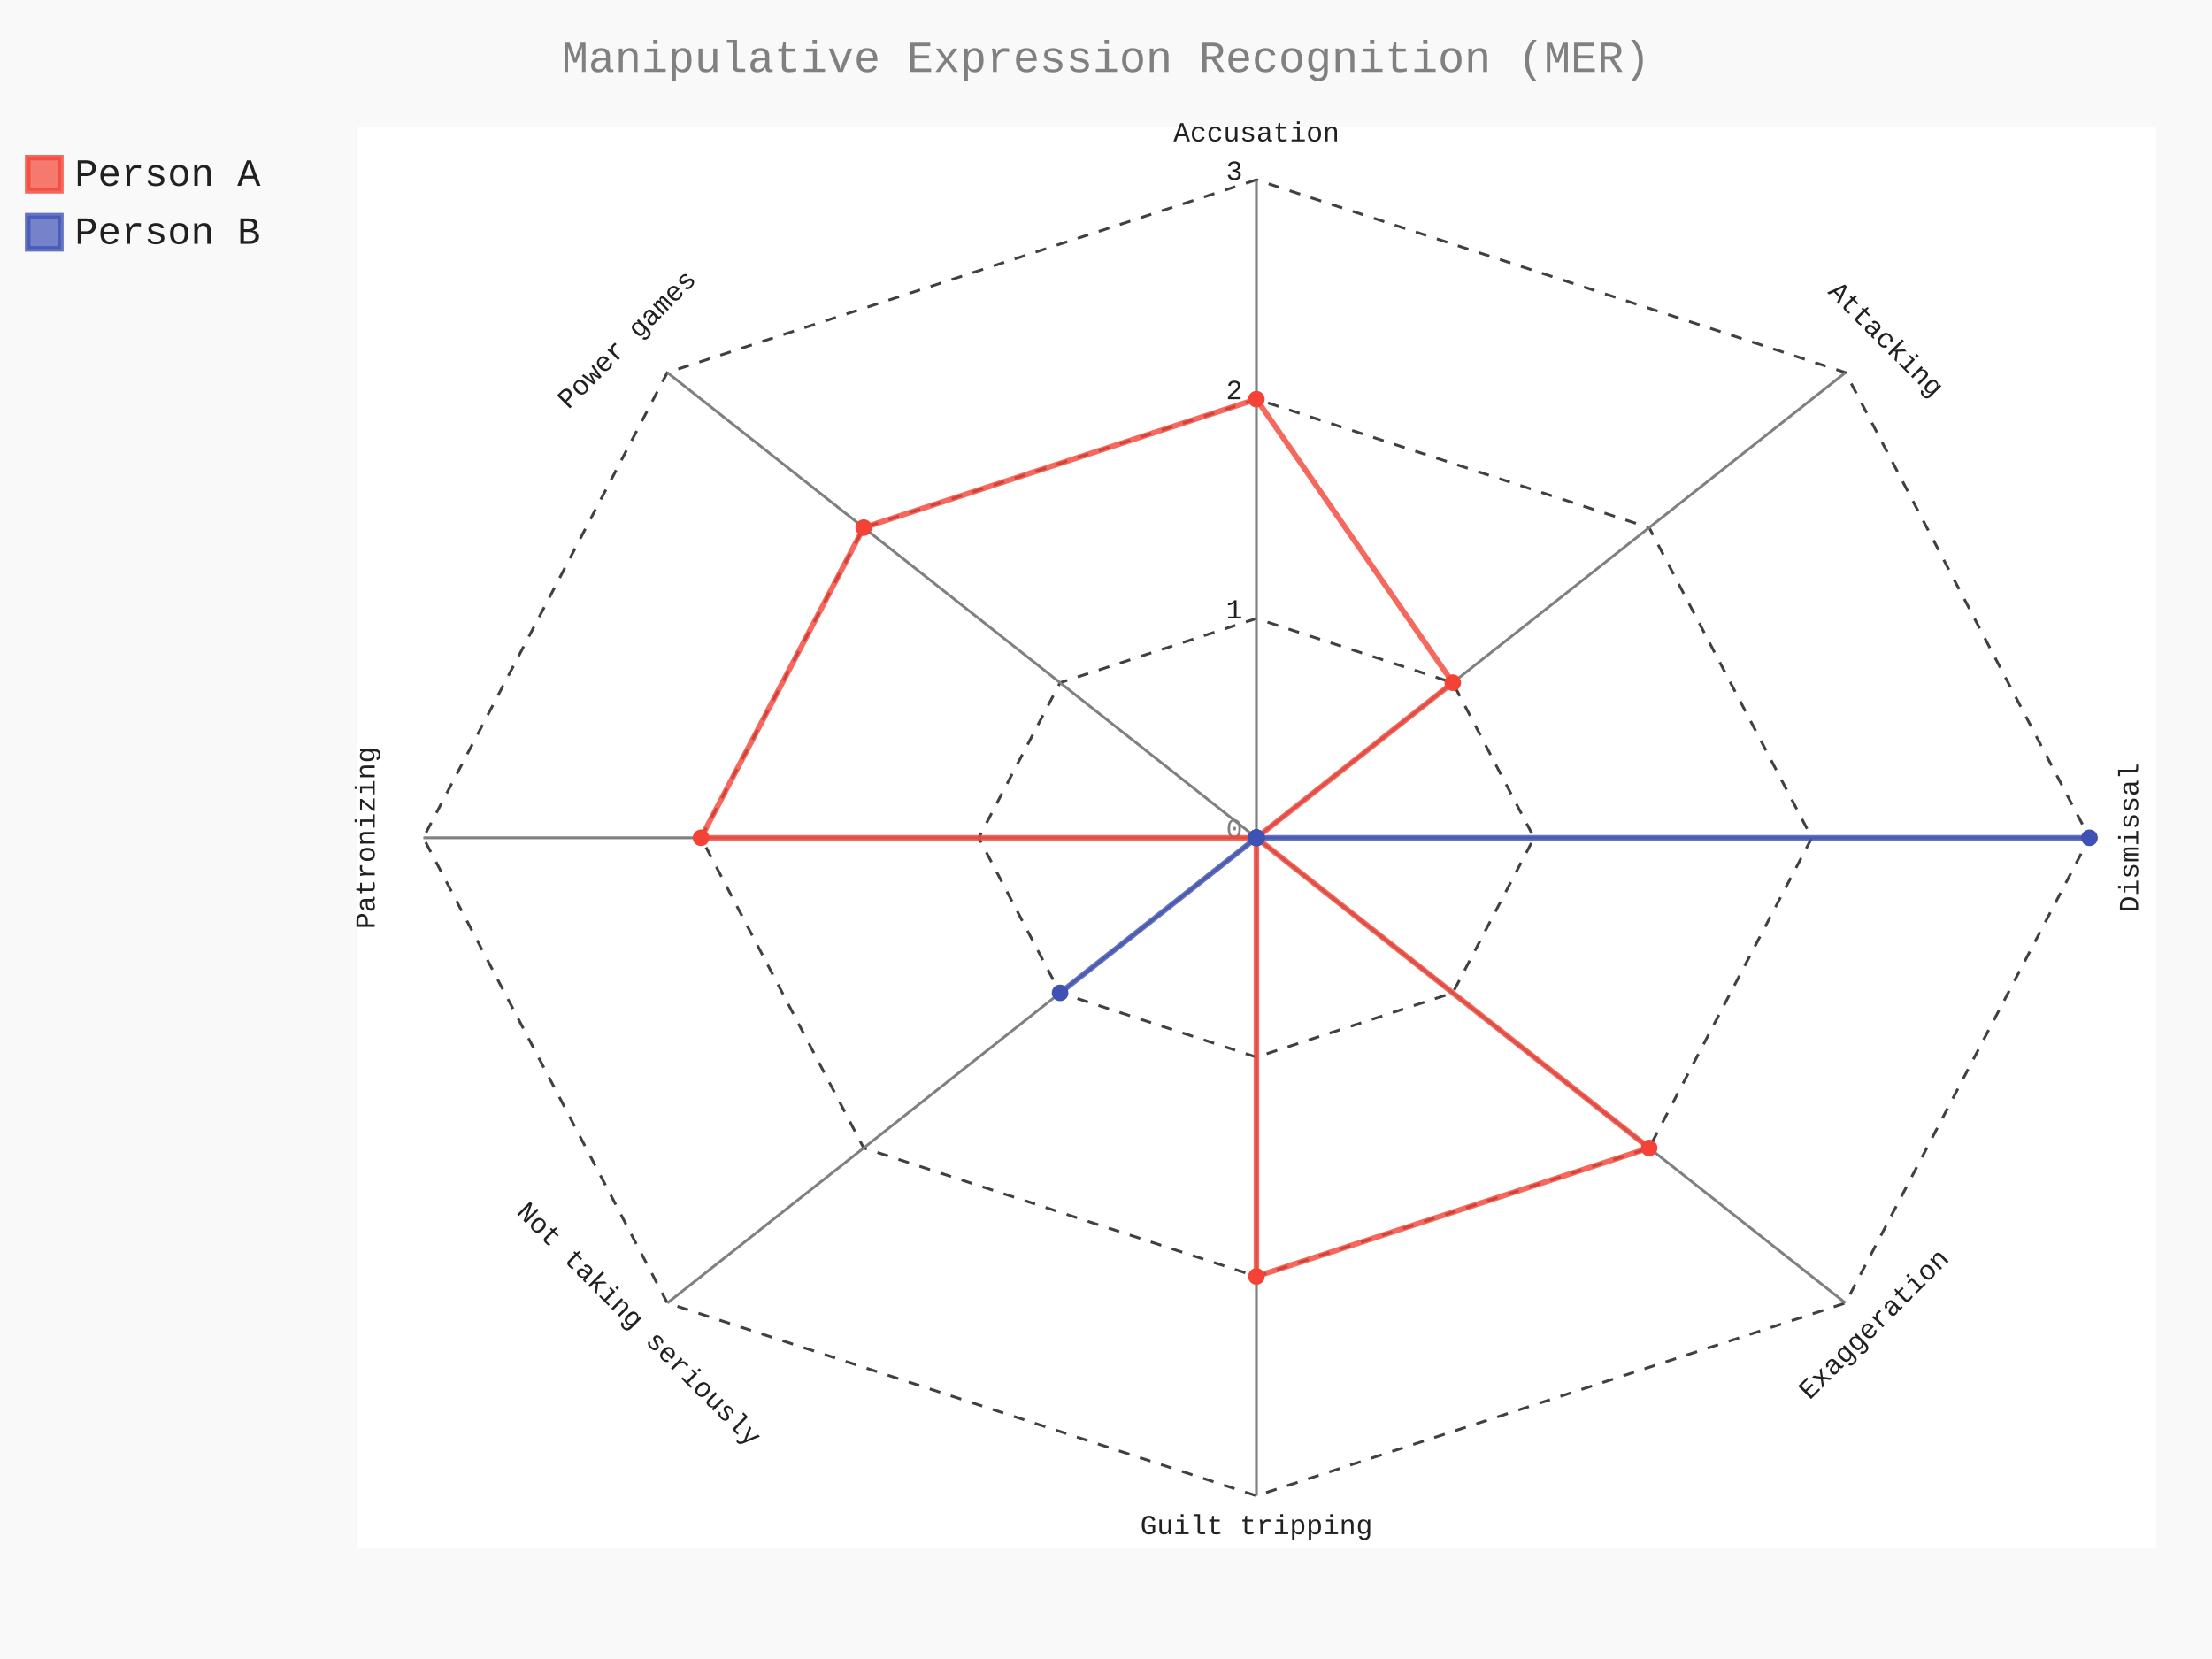
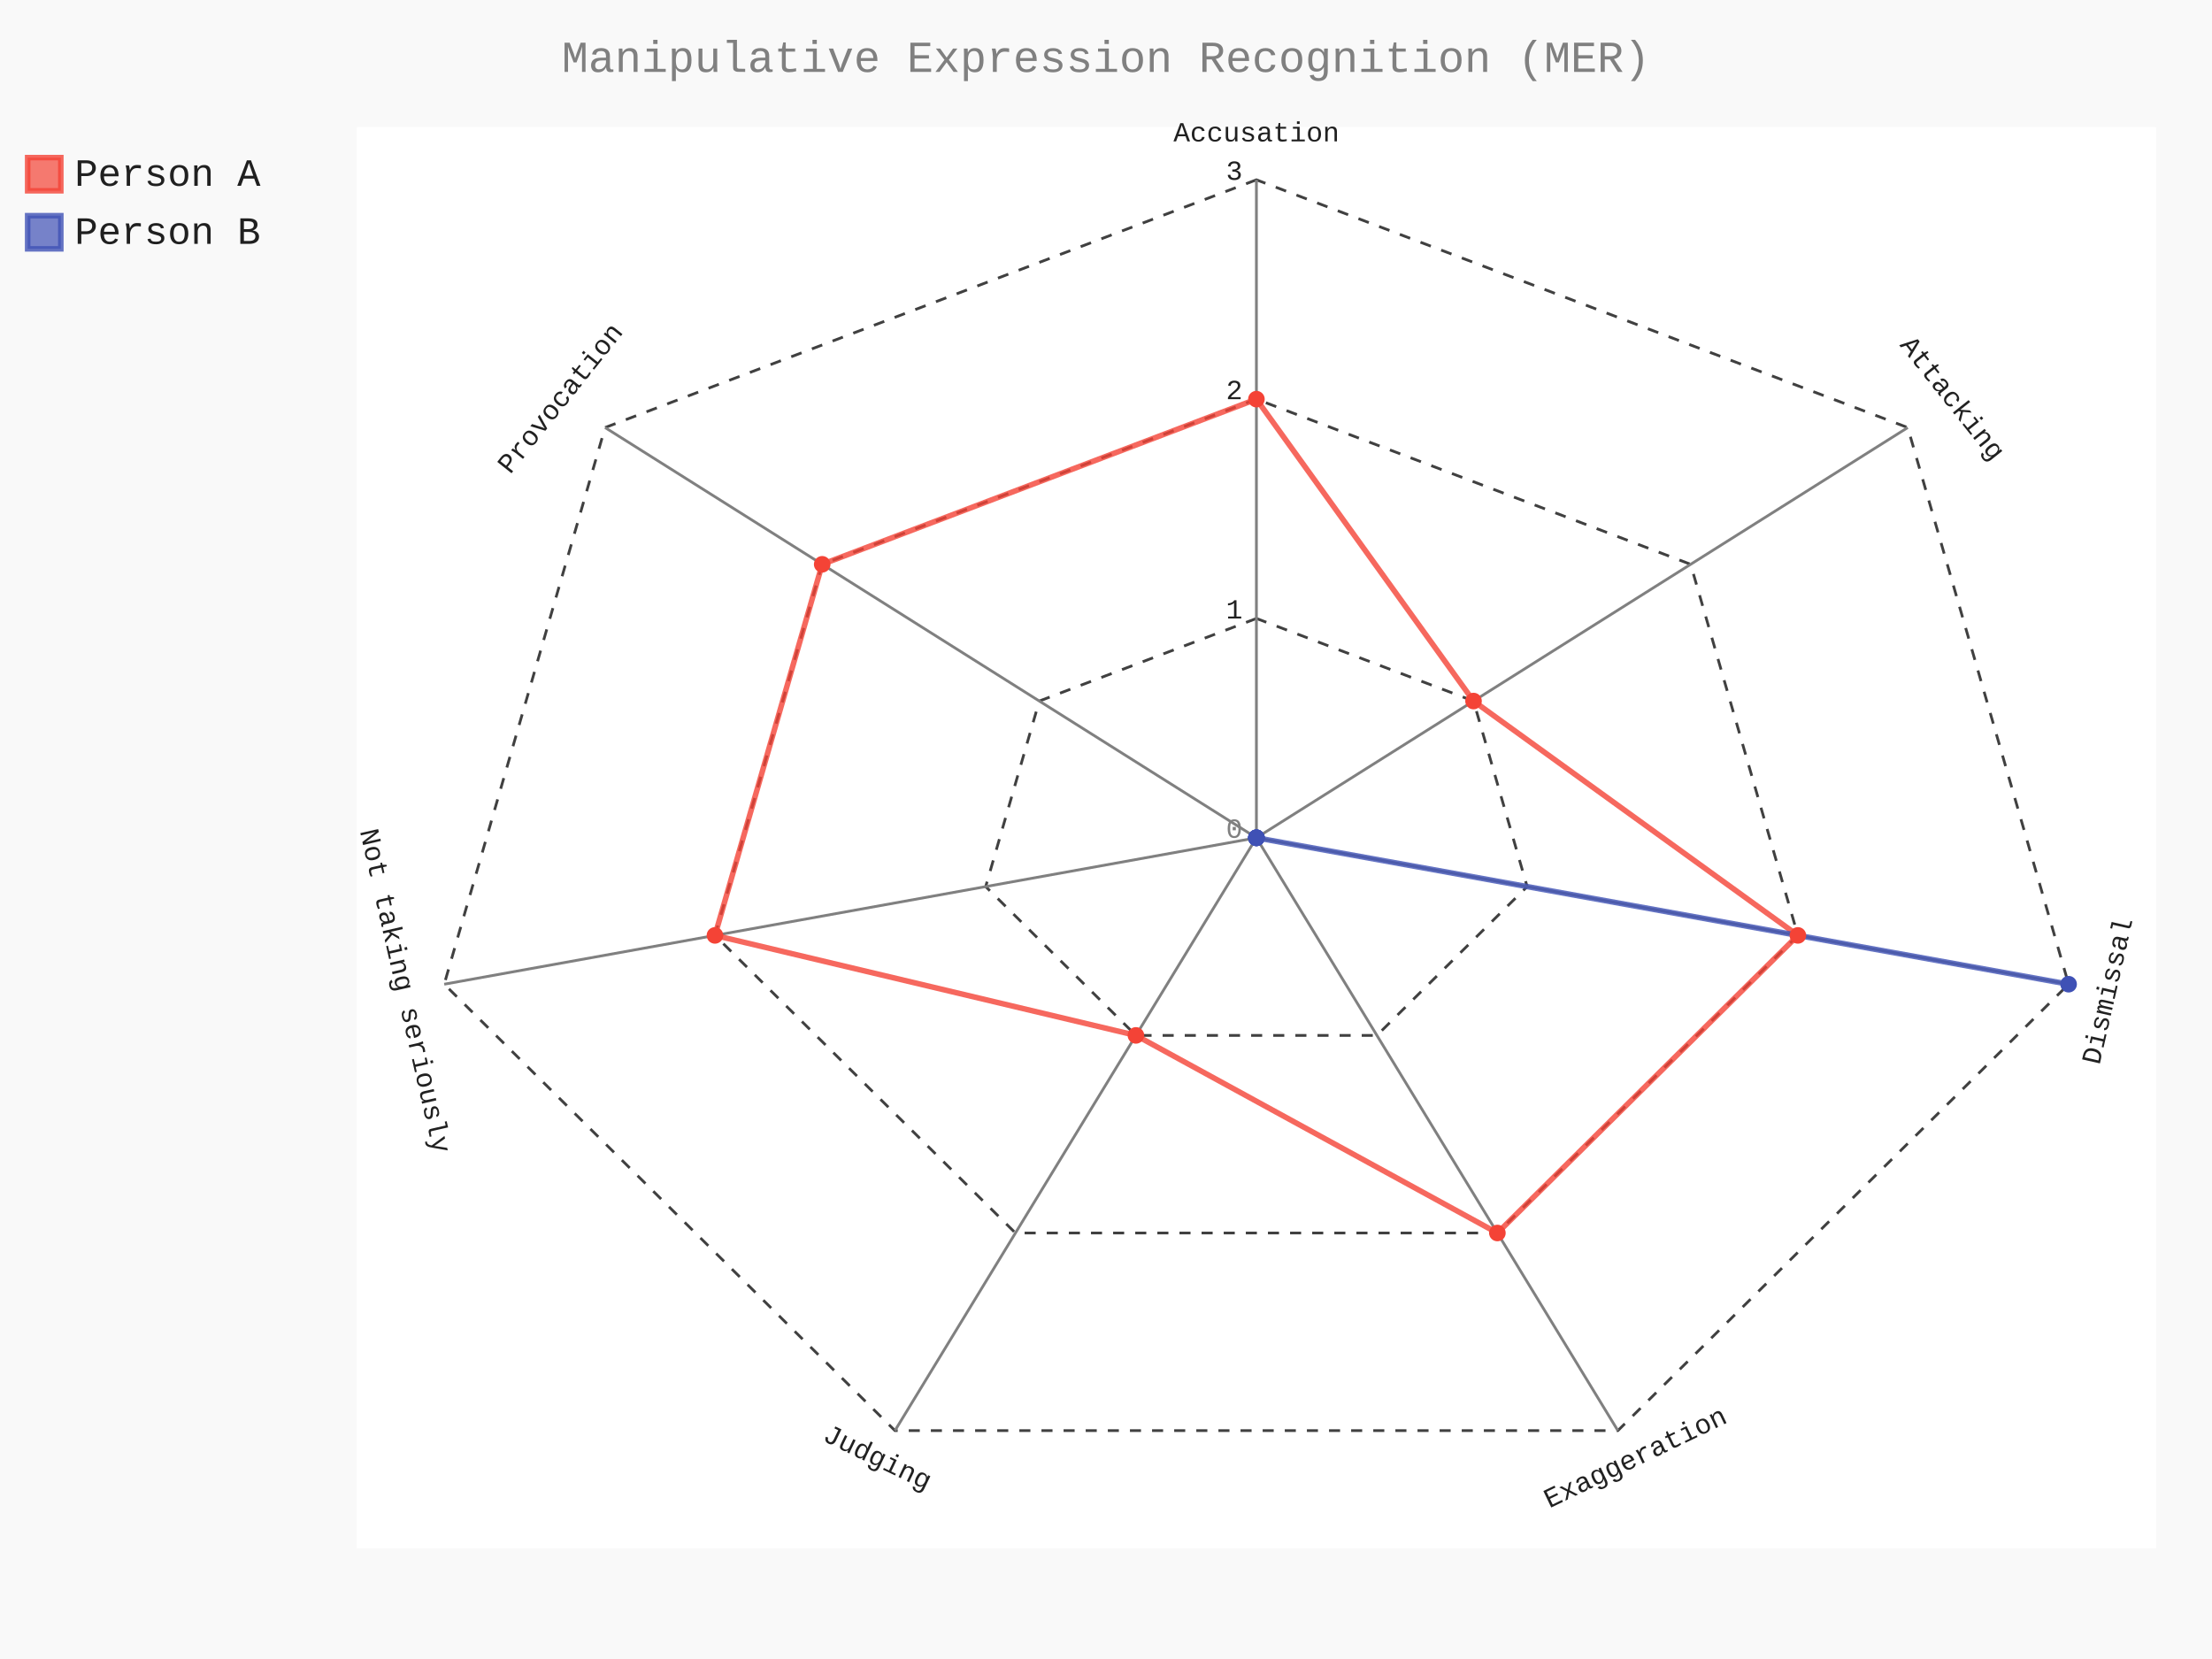
- <svg xmlns="http://www.w3.org/2000/svg" id="chart-c41579b4-9aa3-480d-bf41-381ee5232084" class="pygal-chart" viewBox="0 0 800 600">
+ <svg xmlns="http://www.w3.org/2000/svg" id="chart-83f110f4-44cf-42d1-acac-ddbb43a0f61a" class="pygal-chart" viewBox="0 0 800 600">
  <defs>
-     <style type="text/css">#chart-c41579b4-9aa3-480d-bf41-381ee5232084{-webkit-user-select:none;-webkit-font-smoothing:antialiased;font-family:Consolas,"Liberation Mono",Menlo,Courier,monospace}#chart-c41579b4-9aa3-480d-bf41-381ee5232084 .title{font-family:Consolas,"Liberation Mono",Menlo,Courier,monospace;font-size:16px}#chart-c41579b4-9aa3-480d-bf41-381ee5232084 .legends .legend text{font-family:Consolas,"Liberation Mono",Menlo,Courier,monospace;font-size:14px}#chart-c41579b4-9aa3-480d-bf41-381ee5232084 .axis text{font-family:Consolas,"Liberation Mono",Menlo,Courier,monospace;font-size:10px}#chart-c41579b4-9aa3-480d-bf41-381ee5232084 .axis text.major{font-family:Consolas,"Liberation Mono",Menlo,Courier,monospace;font-size:10px}#chart-c41579b4-9aa3-480d-bf41-381ee5232084 .text-overlay text.value{font-family:Consolas,"Liberation Mono",Menlo,Courier,monospace;font-size:16px}#chart-c41579b4-9aa3-480d-bf41-381ee5232084 .text-overlay text.label{font-family:Consolas,"Liberation Mono",Menlo,Courier,monospace;font-size:10px}#chart-c41579b4-9aa3-480d-bf41-381ee5232084 .tooltip{font-family:Consolas,"Liberation Mono",Menlo,Courier,monospace;font-size:14px}#chart-c41579b4-9aa3-480d-bf41-381ee5232084 text.no_data{font-family:Consolas,"Liberation Mono",Menlo,Courier,monospace;font-size:64px}
- #chart-c41579b4-9aa3-480d-bf41-381ee5232084{background-color:rgba(249,249,249,1)}#chart-c41579b4-9aa3-480d-bf41-381ee5232084 path,#chart-c41579b4-9aa3-480d-bf41-381ee5232084 line,#chart-c41579b4-9aa3-480d-bf41-381ee5232084 rect,#chart-c41579b4-9aa3-480d-bf41-381ee5232084 circle{-webkit-transition:150ms;-moz-transition:150ms;transition:150ms}#chart-c41579b4-9aa3-480d-bf41-381ee5232084 .graph &gt; .background{fill:rgba(249,249,249,1)}#chart-c41579b4-9aa3-480d-bf41-381ee5232084 .plot &gt; .background{fill:rgba(255,255,255,1)}#chart-c41579b4-9aa3-480d-bf41-381ee5232084 .graph{fill:rgba(0,0,0,.87)}#chart-c41579b4-9aa3-480d-bf41-381ee5232084 text.no_data{fill:rgba(128,128,128,1)}#chart-c41579b4-9aa3-480d-bf41-381ee5232084 .title{fill:rgba(128,128,128,1)}#chart-c41579b4-9aa3-480d-bf41-381ee5232084 .legends .legend text{fill:rgba(0,0,0,.87)}#chart-c41579b4-9aa3-480d-bf41-381ee5232084 .legends .legend:hover text{fill:rgba(128,128,128,1)}#chart-c41579b4-9aa3-480d-bf41-381ee5232084 .axis .line{stroke:rgba(128,128,128,1)}#chart-c41579b4-9aa3-480d-bf41-381ee5232084 .axis .guide.line{stroke:rgba(0,0,0,.54)}#chart-c41579b4-9aa3-480d-bf41-381ee5232084 .axis .major.line{stroke:rgba(0,0,0,.87)}#chart-c41579b4-9aa3-480d-bf41-381ee5232084 .axis text.major{fill:rgba(128,128,128,1)}#chart-c41579b4-9aa3-480d-bf41-381ee5232084 .axis.y .guides:hover .guide.line,#chart-c41579b4-9aa3-480d-bf41-381ee5232084 .line-graph .axis.x .guides:hover .guide.line,#chart-c41579b4-9aa3-480d-bf41-381ee5232084 .stackedline-graph .axis.x .guides:hover .guide.line,#chart-c41579b4-9aa3-480d-bf41-381ee5232084 .xy-graph .axis.x .guides:hover .guide.line{stroke:rgba(128,128,128,1)}#chart-c41579b4-9aa3-480d-bf41-381ee5232084 .axis .guides:hover text{fill:rgba(128,128,128,1)}#chart-c41579b4-9aa3-480d-bf41-381ee5232084 .reactive{fill-opacity:.7;stroke-opacity:.8;stroke-width:2}#chart-c41579b4-9aa3-480d-bf41-381ee5232084 .ci{stroke:rgba(0,0,0,.87)}#chart-c41579b4-9aa3-480d-bf41-381ee5232084 .reactive.active,#chart-c41579b4-9aa3-480d-bf41-381ee5232084 .active .reactive{fill-opacity:.8;stroke-opacity:.9;stroke-width:4}#chart-c41579b4-9aa3-480d-bf41-381ee5232084 .ci .reactive.active{stroke-width:1.5}#chart-c41579b4-9aa3-480d-bf41-381ee5232084 .series text{fill:rgba(128,128,128,1)}#chart-c41579b4-9aa3-480d-bf41-381ee5232084 .tooltip rect{fill:rgba(255,255,255,1);stroke:rgba(128,128,128,1);-webkit-transition:opacity 150ms;-moz-transition:opacity 150ms;transition:opacity 150ms}#chart-c41579b4-9aa3-480d-bf41-381ee5232084 .tooltip .label{fill:rgba(0,0,0,.87)}#chart-c41579b4-9aa3-480d-bf41-381ee5232084 .tooltip .label{fill:rgba(0,0,0,.87)}#chart-c41579b4-9aa3-480d-bf41-381ee5232084 .tooltip .legend{font-size:.8em;fill:rgba(0,0,0,.54)}#chart-c41579b4-9aa3-480d-bf41-381ee5232084 .tooltip .x_label{font-size:.6em;fill:rgba(128,128,128,1)}#chart-c41579b4-9aa3-480d-bf41-381ee5232084 .tooltip .xlink{font-size:.5em;text-decoration:underline}#chart-c41579b4-9aa3-480d-bf41-381ee5232084 .tooltip .value{font-size:1.5em}#chart-c41579b4-9aa3-480d-bf41-381ee5232084 .bound{font-size:.5em}#chart-c41579b4-9aa3-480d-bf41-381ee5232084 .max-value{font-size:.75em;fill:rgba(0,0,0,.54)}#chart-c41579b4-9aa3-480d-bf41-381ee5232084 .map-element{fill:rgba(255,255,255,1);stroke:rgba(0,0,0,.54) !important}#chart-c41579b4-9aa3-480d-bf41-381ee5232084 .map-element .reactive{fill-opacity:inherit;stroke-opacity:inherit}#chart-c41579b4-9aa3-480d-bf41-381ee5232084 .color-0,#chart-c41579b4-9aa3-480d-bf41-381ee5232084 .color-0 a:visited{stroke:#F44336;fill:#F44336}#chart-c41579b4-9aa3-480d-bf41-381ee5232084 .color-1,#chart-c41579b4-9aa3-480d-bf41-381ee5232084 .color-1 a:visited{stroke:#3F51B5;fill:#3F51B5}#chart-c41579b4-9aa3-480d-bf41-381ee5232084 .text-overlay .color-0 text{fill:black}#chart-c41579b4-9aa3-480d-bf41-381ee5232084 .text-overlay .color-1 text{fill:black}
- #chart-c41579b4-9aa3-480d-bf41-381ee5232084 text.no_data{text-anchor:middle}#chart-c41579b4-9aa3-480d-bf41-381ee5232084 .guide.line{fill:none}#chart-c41579b4-9aa3-480d-bf41-381ee5232084 .centered{text-anchor:middle}#chart-c41579b4-9aa3-480d-bf41-381ee5232084 .title{text-anchor:middle}#chart-c41579b4-9aa3-480d-bf41-381ee5232084 .legends .legend text{fill-opacity:1}#chart-c41579b4-9aa3-480d-bf41-381ee5232084 .axis.x text{text-anchor:middle}#chart-c41579b4-9aa3-480d-bf41-381ee5232084 .axis.x:not(.web) text[transform]{text-anchor:start}#chart-c41579b4-9aa3-480d-bf41-381ee5232084 .axis.x:not(.web) text[transform].backwards{text-anchor:end}#chart-c41579b4-9aa3-480d-bf41-381ee5232084 .axis.y text{text-anchor:end}#chart-c41579b4-9aa3-480d-bf41-381ee5232084 .axis.y text[transform].backwards{text-anchor:start}#chart-c41579b4-9aa3-480d-bf41-381ee5232084 .axis.y2 text{text-anchor:start}#chart-c41579b4-9aa3-480d-bf41-381ee5232084 .axis.y2 text[transform].backwards{text-anchor:end}#chart-c41579b4-9aa3-480d-bf41-381ee5232084 .axis .guide.line{stroke-dasharray:4,4;stroke:#404040}#chart-c41579b4-9aa3-480d-bf41-381ee5232084 .axis .major.guide.line{stroke-dasharray:6,6;stroke:#808080}#chart-c41579b4-9aa3-480d-bf41-381ee5232084 .horizontal .axis.y .guide.line,#chart-c41579b4-9aa3-480d-bf41-381ee5232084 .horizontal .axis.y2 .guide.line,#chart-c41579b4-9aa3-480d-bf41-381ee5232084 .vertical .axis.x .guide.line{opacity:0}#chart-c41579b4-9aa3-480d-bf41-381ee5232084 .horizontal .axis.always_show .guide.line,#chart-c41579b4-9aa3-480d-bf41-381ee5232084 .vertical .axis.always_show .guide.line{opacity:1 !important}#chart-c41579b4-9aa3-480d-bf41-381ee5232084 .axis.y .guides:hover .guide.line,#chart-c41579b4-9aa3-480d-bf41-381ee5232084 .axis.y2 .guides:hover .guide.line,#chart-c41579b4-9aa3-480d-bf41-381ee5232084 .axis.x .guides:hover .guide.line{opacity:1}#chart-c41579b4-9aa3-480d-bf41-381ee5232084 .axis .guides:hover text{opacity:1}#chart-c41579b4-9aa3-480d-bf41-381ee5232084 .nofill{fill:none}#chart-c41579b4-9aa3-480d-bf41-381ee5232084 .subtle-fill{fill-opacity:.2}#chart-c41579b4-9aa3-480d-bf41-381ee5232084 .dot{stroke-width:1px;fill-opacity:1;stroke-opacity:1}#chart-c41579b4-9aa3-480d-bf41-381ee5232084 .dot.active{stroke-width:5px}#chart-c41579b4-9aa3-480d-bf41-381ee5232084 .dot.negative{fill:transparent}#chart-c41579b4-9aa3-480d-bf41-381ee5232084 text,#chart-c41579b4-9aa3-480d-bf41-381ee5232084 tspan{stroke:none !important}#chart-c41579b4-9aa3-480d-bf41-381ee5232084 .series text.active{opacity:1}#chart-c41579b4-9aa3-480d-bf41-381ee5232084 .tooltip rect{fill-opacity:.95;stroke-width:.5}#chart-c41579b4-9aa3-480d-bf41-381ee5232084 .tooltip text{fill-opacity:1}#chart-c41579b4-9aa3-480d-bf41-381ee5232084 .showable{visibility:hidden}#chart-c41579b4-9aa3-480d-bf41-381ee5232084 .showable.shown{visibility:visible}#chart-c41579b4-9aa3-480d-bf41-381ee5232084 .gauge-background{fill:rgba(229,229,229,1);stroke:none}#chart-c41579b4-9aa3-480d-bf41-381ee5232084 .bg-lines{stroke:rgba(249,249,249,1);stroke-width:2px}</style>
+     <style type="text/css">#chart-83f110f4-44cf-42d1-acac-ddbb43a0f61a{-webkit-user-select:none;-webkit-font-smoothing:antialiased;font-family:Consolas,"Liberation Mono",Menlo,Courier,monospace}#chart-83f110f4-44cf-42d1-acac-ddbb43a0f61a .title{font-family:Consolas,"Liberation Mono",Menlo,Courier,monospace;font-size:16px}#chart-83f110f4-44cf-42d1-acac-ddbb43a0f61a .legends .legend text{font-family:Consolas,"Liberation Mono",Menlo,Courier,monospace;font-size:14px}#chart-83f110f4-44cf-42d1-acac-ddbb43a0f61a .axis text{font-family:Consolas,"Liberation Mono",Menlo,Courier,monospace;font-size:10px}#chart-83f110f4-44cf-42d1-acac-ddbb43a0f61a .axis text.major{font-family:Consolas,"Liberation Mono",Menlo,Courier,monospace;font-size:10px}#chart-83f110f4-44cf-42d1-acac-ddbb43a0f61a .text-overlay text.value{font-family:Consolas,"Liberation Mono",Menlo,Courier,monospace;font-size:16px}#chart-83f110f4-44cf-42d1-acac-ddbb43a0f61a .text-overlay text.label{font-family:Consolas,"Liberation Mono",Menlo,Courier,monospace;font-size:10px}#chart-83f110f4-44cf-42d1-acac-ddbb43a0f61a .tooltip{font-family:Consolas,"Liberation Mono",Menlo,Courier,monospace;font-size:14px}#chart-83f110f4-44cf-42d1-acac-ddbb43a0f61a text.no_data{font-family:Consolas,"Liberation Mono",Menlo,Courier,monospace;font-size:64px}
+ #chart-83f110f4-44cf-42d1-acac-ddbb43a0f61a{background-color:rgba(249,249,249,1)}#chart-83f110f4-44cf-42d1-acac-ddbb43a0f61a path,#chart-83f110f4-44cf-42d1-acac-ddbb43a0f61a line,#chart-83f110f4-44cf-42d1-acac-ddbb43a0f61a rect,#chart-83f110f4-44cf-42d1-acac-ddbb43a0f61a circle{-webkit-transition:150ms;-moz-transition:150ms;transition:150ms}#chart-83f110f4-44cf-42d1-acac-ddbb43a0f61a .graph &gt; .background{fill:rgba(249,249,249,1)}#chart-83f110f4-44cf-42d1-acac-ddbb43a0f61a .plot &gt; .background{fill:rgba(255,255,255,1)}#chart-83f110f4-44cf-42d1-acac-ddbb43a0f61a .graph{fill:rgba(0,0,0,.87)}#chart-83f110f4-44cf-42d1-acac-ddbb43a0f61a text.no_data{fill:rgba(128,128,128,1)}#chart-83f110f4-44cf-42d1-acac-ddbb43a0f61a .title{fill:rgba(128,128,128,1)}#chart-83f110f4-44cf-42d1-acac-ddbb43a0f61a .legends .legend text{fill:rgba(0,0,0,.87)}#chart-83f110f4-44cf-42d1-acac-ddbb43a0f61a .legends .legend:hover text{fill:rgba(128,128,128,1)}#chart-83f110f4-44cf-42d1-acac-ddbb43a0f61a .axis .line{stroke:rgba(128,128,128,1)}#chart-83f110f4-44cf-42d1-acac-ddbb43a0f61a .axis .guide.line{stroke:rgba(0,0,0,.54)}#chart-83f110f4-44cf-42d1-acac-ddbb43a0f61a .axis .major.line{stroke:rgba(0,0,0,.87)}#chart-83f110f4-44cf-42d1-acac-ddbb43a0f61a .axis text.major{fill:rgba(128,128,128,1)}#chart-83f110f4-44cf-42d1-acac-ddbb43a0f61a .axis.y .guides:hover .guide.line,#chart-83f110f4-44cf-42d1-acac-ddbb43a0f61a .line-graph .axis.x .guides:hover .guide.line,#chart-83f110f4-44cf-42d1-acac-ddbb43a0f61a .stackedline-graph .axis.x .guides:hover .guide.line,#chart-83f110f4-44cf-42d1-acac-ddbb43a0f61a .xy-graph .axis.x .guides:hover .guide.line{stroke:rgba(128,128,128,1)}#chart-83f110f4-44cf-42d1-acac-ddbb43a0f61a .axis .guides:hover text{fill:rgba(128,128,128,1)}#chart-83f110f4-44cf-42d1-acac-ddbb43a0f61a .reactive{fill-opacity:.7;stroke-opacity:.8;stroke-width:2}#chart-83f110f4-44cf-42d1-acac-ddbb43a0f61a .ci{stroke:rgba(0,0,0,.87)}#chart-83f110f4-44cf-42d1-acac-ddbb43a0f61a .reactive.active,#chart-83f110f4-44cf-42d1-acac-ddbb43a0f61a .active .reactive{fill-opacity:.8;stroke-opacity:.9;stroke-width:4}#chart-83f110f4-44cf-42d1-acac-ddbb43a0f61a .ci .reactive.active{stroke-width:1.5}#chart-83f110f4-44cf-42d1-acac-ddbb43a0f61a .series text{fill:rgba(128,128,128,1)}#chart-83f110f4-44cf-42d1-acac-ddbb43a0f61a .tooltip rect{fill:rgba(255,255,255,1);stroke:rgba(128,128,128,1);-webkit-transition:opacity 150ms;-moz-transition:opacity 150ms;transition:opacity 150ms}#chart-83f110f4-44cf-42d1-acac-ddbb43a0f61a .tooltip .label{fill:rgba(0,0,0,.87)}#chart-83f110f4-44cf-42d1-acac-ddbb43a0f61a .tooltip .label{fill:rgba(0,0,0,.87)}#chart-83f110f4-44cf-42d1-acac-ddbb43a0f61a .tooltip .legend{font-size:.8em;fill:rgba(0,0,0,.54)}#chart-83f110f4-44cf-42d1-acac-ddbb43a0f61a .tooltip .x_label{font-size:.6em;fill:rgba(128,128,128,1)}#chart-83f110f4-44cf-42d1-acac-ddbb43a0f61a .tooltip .xlink{font-size:.5em;text-decoration:underline}#chart-83f110f4-44cf-42d1-acac-ddbb43a0f61a .tooltip .value{font-size:1.5em}#chart-83f110f4-44cf-42d1-acac-ddbb43a0f61a .bound{font-size:.5em}#chart-83f110f4-44cf-42d1-acac-ddbb43a0f61a .max-value{font-size:.75em;fill:rgba(0,0,0,.54)}#chart-83f110f4-44cf-42d1-acac-ddbb43a0f61a .map-element{fill:rgba(255,255,255,1);stroke:rgba(0,0,0,.54) !important}#chart-83f110f4-44cf-42d1-acac-ddbb43a0f61a .map-element .reactive{fill-opacity:inherit;stroke-opacity:inherit}#chart-83f110f4-44cf-42d1-acac-ddbb43a0f61a .color-0,#chart-83f110f4-44cf-42d1-acac-ddbb43a0f61a .color-0 a:visited{stroke:#F44336;fill:#F44336}#chart-83f110f4-44cf-42d1-acac-ddbb43a0f61a .color-1,#chart-83f110f4-44cf-42d1-acac-ddbb43a0f61a .color-1 a:visited{stroke:#3F51B5;fill:#3F51B5}#chart-83f110f4-44cf-42d1-acac-ddbb43a0f61a .text-overlay .color-0 text{fill:black}#chart-83f110f4-44cf-42d1-acac-ddbb43a0f61a .text-overlay .color-1 text{fill:black}
+ #chart-83f110f4-44cf-42d1-acac-ddbb43a0f61a text.no_data{text-anchor:middle}#chart-83f110f4-44cf-42d1-acac-ddbb43a0f61a .guide.line{fill:none}#chart-83f110f4-44cf-42d1-acac-ddbb43a0f61a .centered{text-anchor:middle}#chart-83f110f4-44cf-42d1-acac-ddbb43a0f61a .title{text-anchor:middle}#chart-83f110f4-44cf-42d1-acac-ddbb43a0f61a .legends .legend text{fill-opacity:1}#chart-83f110f4-44cf-42d1-acac-ddbb43a0f61a .axis.x text{text-anchor:middle}#chart-83f110f4-44cf-42d1-acac-ddbb43a0f61a .axis.x:not(.web) text[transform]{text-anchor:start}#chart-83f110f4-44cf-42d1-acac-ddbb43a0f61a .axis.x:not(.web) text[transform].backwards{text-anchor:end}#chart-83f110f4-44cf-42d1-acac-ddbb43a0f61a .axis.y text{text-anchor:end}#chart-83f110f4-44cf-42d1-acac-ddbb43a0f61a .axis.y text[transform].backwards{text-anchor:start}#chart-83f110f4-44cf-42d1-acac-ddbb43a0f61a .axis.y2 text{text-anchor:start}#chart-83f110f4-44cf-42d1-acac-ddbb43a0f61a .axis.y2 text[transform].backwards{text-anchor:end}#chart-83f110f4-44cf-42d1-acac-ddbb43a0f61a .axis .guide.line{stroke-dasharray:4,4;stroke:#404040}#chart-83f110f4-44cf-42d1-acac-ddbb43a0f61a .axis .major.guide.line{stroke-dasharray:6,6;stroke:#808080}#chart-83f110f4-44cf-42d1-acac-ddbb43a0f61a .horizontal .axis.y .guide.line,#chart-83f110f4-44cf-42d1-acac-ddbb43a0f61a .horizontal .axis.y2 .guide.line,#chart-83f110f4-44cf-42d1-acac-ddbb43a0f61a .vertical .axis.x .guide.line{opacity:0}#chart-83f110f4-44cf-42d1-acac-ddbb43a0f61a .horizontal .axis.always_show .guide.line,#chart-83f110f4-44cf-42d1-acac-ddbb43a0f61a .vertical .axis.always_show .guide.line{opacity:1 !important}#chart-83f110f4-44cf-42d1-acac-ddbb43a0f61a .axis.y .guides:hover .guide.line,#chart-83f110f4-44cf-42d1-acac-ddbb43a0f61a .axis.y2 .guides:hover .guide.line,#chart-83f110f4-44cf-42d1-acac-ddbb43a0f61a .axis.x .guides:hover .guide.line{opacity:1}#chart-83f110f4-44cf-42d1-acac-ddbb43a0f61a .axis .guides:hover text{opacity:1}#chart-83f110f4-44cf-42d1-acac-ddbb43a0f61a .nofill{fill:none}#chart-83f110f4-44cf-42d1-acac-ddbb43a0f61a .subtle-fill{fill-opacity:.2}#chart-83f110f4-44cf-42d1-acac-ddbb43a0f61a .dot{stroke-width:1px;fill-opacity:1;stroke-opacity:1}#chart-83f110f4-44cf-42d1-acac-ddbb43a0f61a .dot.active{stroke-width:5px}#chart-83f110f4-44cf-42d1-acac-ddbb43a0f61a .dot.negative{fill:transparent}#chart-83f110f4-44cf-42d1-acac-ddbb43a0f61a text,#chart-83f110f4-44cf-42d1-acac-ddbb43a0f61a tspan{stroke:none !important}#chart-83f110f4-44cf-42d1-acac-ddbb43a0f61a .series text.active{opacity:1}#chart-83f110f4-44cf-42d1-acac-ddbb43a0f61a .tooltip rect{fill-opacity:.95;stroke-width:.5}#chart-83f110f4-44cf-42d1-acac-ddbb43a0f61a .tooltip text{fill-opacity:1}#chart-83f110f4-44cf-42d1-acac-ddbb43a0f61a .showable{visibility:hidden}#chart-83f110f4-44cf-42d1-acac-ddbb43a0f61a .showable.shown{visibility:visible}#chart-83f110f4-44cf-42d1-acac-ddbb43a0f61a .gauge-background{fill:rgba(229,229,229,1);stroke:none}#chart-83f110f4-44cf-42d1-acac-ddbb43a0f61a .bg-lines{stroke:rgba(249,249,249,1);stroke-width:2px}</style>
  </defs>
  <g class="graph radar-graph vertical">
    <rect x="0" y="0" width="800" height="600" class="background" />
    <g transform="translate(129, 46)" class="plot">
      <rect x="0" y="0" width="650.8" height="514" class="background" />
      <g class="axis y web">
        <g class="guides">
-           <path d="M325.4 19.037 L112.351 88.735 24.104 257 112.351 425.265 325.4 494.963 538.449 425.265 626.696 257 538.449 88.735 325.4 19.037 Z" class="guide line" />
+           <path d="M325.4 19.037 L89.837 108.633 31.658 309.952 194.672 471.397 456.128 471.397 619.142 309.952 560.963 108.633 325.4 19.037 Z" class="guide line" />
          <text x="320.4" y="19.037" class="">3</text>
        </g>
        <g class="guides">
-           <path d="M325.4 98.358 L183.368 144.823 124.536 257 183.368 369.177 325.4 415.642 467.432 369.177 526.264 257 467.432 144.823 325.4 98.358 Z" class="guide line" />
+           <path d="M325.4 98.358 L168.358 158.088 129.572 292.301 238.248 399.931 412.552 399.931 521.228 292.301 482.442 158.088 325.4 98.358 Z" class="guide line" />
          <text x="320.4" y="98.358" class="">2</text>
        </g>
        <g class="guides">
-           <path d="M325.4 177.679 L254.384 200.912 224.968 257 254.384 313.088 325.4 336.321 396.416 313.088 425.832 257 396.416 200.912 325.4 177.679 Z" class="guide line" />
+           <path d="M325.4 177.679 L246.879 207.544 227.486 274.651 281.824 328.466 368.976 328.466 423.314 274.651 403.921 207.544 325.4 177.679 Z" class="guide line" />
          <text x="320.4" y="177.679" class="">1</text>
        </g>
        <g class="guides">
-           <path d="M325.4 257 L325.4 257 325.4 257 325.4 257 325.4 257 325.4 257 325.4 257 325.4 257 325.4 257 Z" class="major guide line" />
+           <path d="M325.4 257 L325.4 257 325.4 257 325.4 257 325.4 257 325.4 257 325.4 257 325.4 257 Z" class="major guide line" />
          <text x="320.4" y="257.0" class="major">0</text>
        </g>
      </g>
      <g class="axis x web">
        <g class="guides">
          <path d="M325.4 257 L325.4 19.037" class="line" />
          <text x="325.4" y="5.14" class="" transform="rotate(0 325.4 5.14)">Accusation</text>
        </g>
        <g class="guides">
-           <path d="M325.4 257 L112.351 88.735" class="line" />
-           <text x="99.909" y="78.908" class="" transform="rotate(-45 99.9093 78.90809)">Power games</text>
+           <path d="M325.4 257 L89.837 108.633" class="line" />
+           <text x="76.08" y="99.968" class="" transform="rotate(-51.42857 76.0802 99.96786)">Provocation</text>
        </g>
        <g class="guides">
-           <path d="M325.4 257 L24.104 257" class="line" />
-           <text x="6.508" y="257" class="" transform="rotate(-90 6.508 257)">Patronizing</text>
+           <path d="M325.4 257 L31.658 309.952" class="line" />
+           <text x="14.503" y="313.044" class="" transform="rotate(-282.8571 14.50329 313.0441)">Not taking seriously</text>
        </g>
        <g class="guides">
-           <path d="M325.4 257 L112.351 425.265" class="line" />
-           <text x="99.909" y="435.092" class="" transform="rotate(-315 99.9093 435.0919)">Not taking seriously</text>
+           <path d="M325.4 257 L194.672 471.397" class="line" />
+           <text x="187.038" y="483.918" class="" transform="rotate(-334.2857 187.0379 483.918)">Judging</text>
        </g>
        <g class="guides">
-           <path d="M325.4 257 L325.4 494.963" class="line" />
-           <text x="325.4" y="508.86" class="" transform="rotate(-360 325.4 508.86)">Guilt tripping</text>
+           <path d="M325.4 257 L456.128 471.397" class="line" />
+           <text x="463.762" y="483.918" class="" transform="rotate(-385.7143 463.7621 483.918)">Exaggeration</text>
        </g>
        <g class="guides">
-           <path d="M325.4 257 L538.449 425.265" class="line" />
-           <text x="550.891" y="435.092" class="" transform="rotate(-405 550.8907 435.0919)">Exaggeration</text>
+           <path d="M325.4 257 L619.142 309.952" class="line" />
+           <text x="636.297" y="313.044" class="" transform="rotate(-437.1429 636.2967 313.0441)">Dismissal</text>
        </g>
        <g class="guides">
-           <path d="M325.4 257 L626.696 257" class="line" />
-           <text x="644.292" y="257" class="" transform="rotate(-450 644.292 257)">Dismissal</text>
-         </g>
-         <g class="guides">
-           <path d="M325.4 257 L538.449 88.735" class="line" />
-           <text x="550.891" y="78.908" class="" transform="rotate(-315 550.8907 78.90809)">Attacking</text>
+           <path d="M325.4 257 L560.963 108.633" class="line" />
+           <text x="574.72" y="99.968" class="" transform="rotate(-308.5714 574.7198 99.96786)">Attacking</text>
        </g>
      </g>
      <g class="series serie-0 color-0">
-         <path d="M325.4 98.358 L183.368 144.823 124.536 257 325.4 257 325.4 415.642 467.432 369.177 325.4 257 396.416 200.912 Z" class="line reactive nofill" />
+         <path d="M325.4 98.358 L168.358 158.088 129.572 292.301 281.824 328.466 412.552 399.931 521.228 292.301 403.921 207.544 Z" class="line reactive nofill" />
      </g>
      <g class="series serie-1 color-1">
-         <path d="M325.4 257 L325.4 257 325.4 257 254.384 313.088 325.4 257 325.4 257 626.696 257 325.4 257 Z" class="line reactive nofill" />
+         <path d="M325.4 257 L325.4 257 325.4 257 325.4 257 325.4 257 619.142 309.952 325.4 257 Z" class="line reactive nofill" />
      </g>
    </g>
    <g class="titles">
      <text x="400.0" y="26" class="title plot_title">Manipulative Expression Recognition (MER)</text>
    </g>
    <g transform="translate(129, 46)" class="plot overlay">
      <g class="series serie-0 color-0">
        <g class="dots">
          <circle cx="325.4" cy="98.358" r="2.5" class="dot reactive tooltip-trigger" />
        </g>
        <g class="dots">
-           <circle cx="183.368" cy="144.823" r="2.5" class="dot reactive tooltip-trigger" />
+           <circle cx="168.358" cy="158.088" r="2.5" class="dot reactive tooltip-trigger" />
        </g>
        <g class="dots">
-           <circle cx="124.536" cy="257" r="2.5" class="dot reactive tooltip-trigger" />
+           <circle cx="129.572" cy="292.301" r="2.5" class="dot reactive tooltip-trigger" />
        </g>
        <g class="dots">
-           <circle cx="325.4" cy="257.0" r="2.5" class="dot reactive tooltip-trigger" />
+           <circle cx="281.824" cy="328.466" r="2.5" class="dot reactive tooltip-trigger" />
        </g>
        <g class="dots">
-           <circle cx="325.4" cy="415.642" r="2.5" class="dot reactive tooltip-trigger" />
+           <circle cx="412.552" cy="399.931" r="2.5" class="dot reactive tooltip-trigger" />
        </g>
        <g class="dots">
-           <circle cx="467.432" cy="369.177" r="2.5" class="dot reactive tooltip-trigger" />
+           <circle cx="521.228" cy="292.301" r="2.5" class="dot reactive tooltip-trigger" />
        </g>
        <g class="dots">
-           <circle cx="325.4" cy="257.0" r="2.5" class="dot reactive tooltip-trigger" />
-         </g>
-         <g class="dots">
-           <circle cx="396.416" cy="200.912" r="2.5" class="dot reactive tooltip-trigger" />
+           <circle cx="403.921" cy="207.544" r="2.5" class="dot reactive tooltip-trigger" />
        </g>
      </g>
      <g class="series serie-1 color-1">
        <g class="dots">
          <circle cx="325.4" cy="257.0" r="2.5" class="dot reactive tooltip-trigger" />
        </g>
        <g class="dots">
          <circle cx="325.4" cy="257.0" r="2.5" class="dot reactive tooltip-trigger" />
        </g>
        <g class="dots">
          <circle cx="325.4" cy="257.0" r="2.5" class="dot reactive tooltip-trigger" />
        </g>
        <g class="dots">
-           <circle cx="254.384" cy="313.088" r="2.5" class="dot reactive tooltip-trigger" />
-         </g>
-         <g class="dots">
          <circle cx="325.4" cy="257.0" r="2.5" class="dot reactive tooltip-trigger" />
        </g>
        <g class="dots">
          <circle cx="325.4" cy="257.0" r="2.5" class="dot reactive tooltip-trigger" />
        </g>
        <g class="dots">
-           <circle cx="626.696" cy="257" r="2.5" class="dot reactive tooltip-trigger" />
+           <circle cx="619.142" cy="309.952" r="2.5" class="dot reactive tooltip-trigger" />
        </g>
        <g class="dots">
          <circle cx="325.4" cy="257.0" r="2.5" class="dot reactive tooltip-trigger" />
        </g>
      </g>
    </g>
    <g transform="translate(129, 46)" class="plot text-overlay">
      <g class="series serie-0 color-0" />
      <g class="series serie-1 color-1" />
    </g>
    <g transform="translate(129, 46)" class="plot tooltip-overlay">
      <g transform="translate(0 0)" style="opacity: 0" class="tooltip">
        <rect rx="0" ry="0" width="0" height="0" class="tooltip-box" />
        <g class="text" />
      </g>
    </g>
    <g transform="translate(10, 56)" class="legends">
      <g id="activate-serie-0" class="legend reactive activate-serie">
        <rect x="0.0" y="1.0" width="12" height="12" class="color-0 reactive" />
        <text x="17.0" y="11.2">Person A</text>
      </g>
      <g id="activate-serie-1" class="legend reactive activate-serie">
        <rect x="0.0" y="22.0" width="12" height="12" class="color-1 reactive" />
        <text x="17.0" y="32.2">Person B</text>
      </g>
    </g>
    <g transform="translate(790, 56)" class="legends" />
  </g>
</svg>
